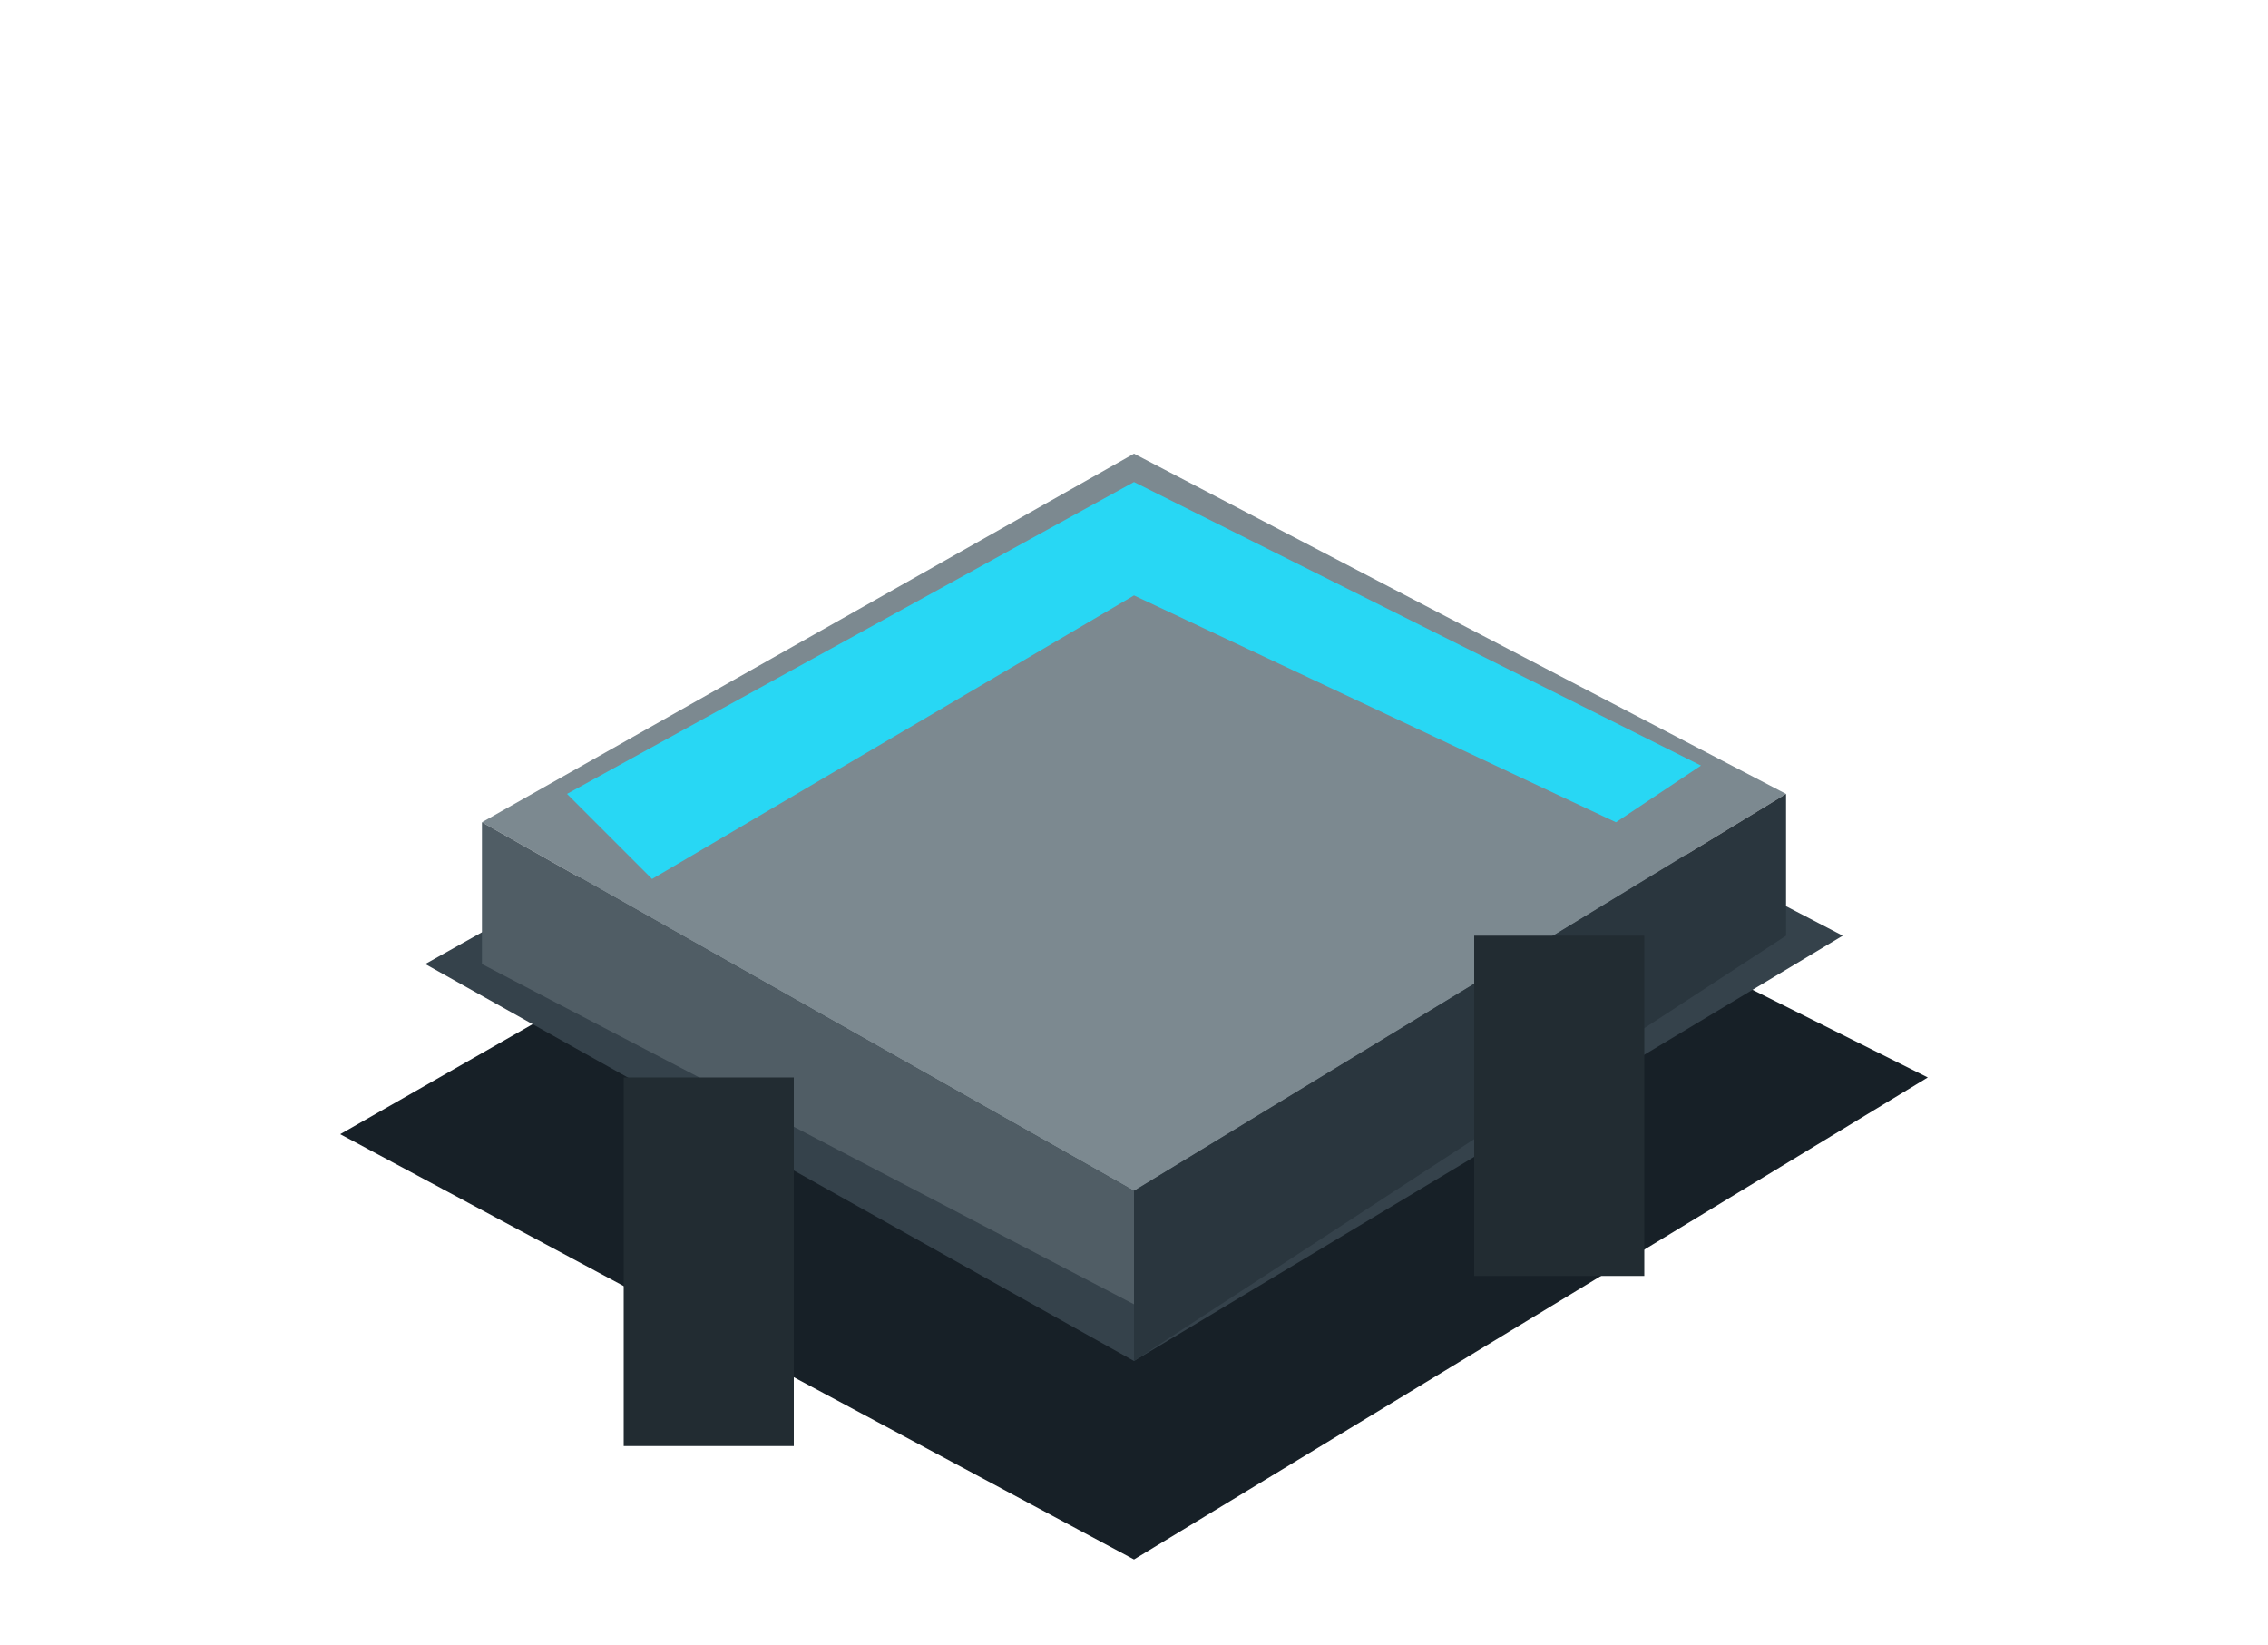
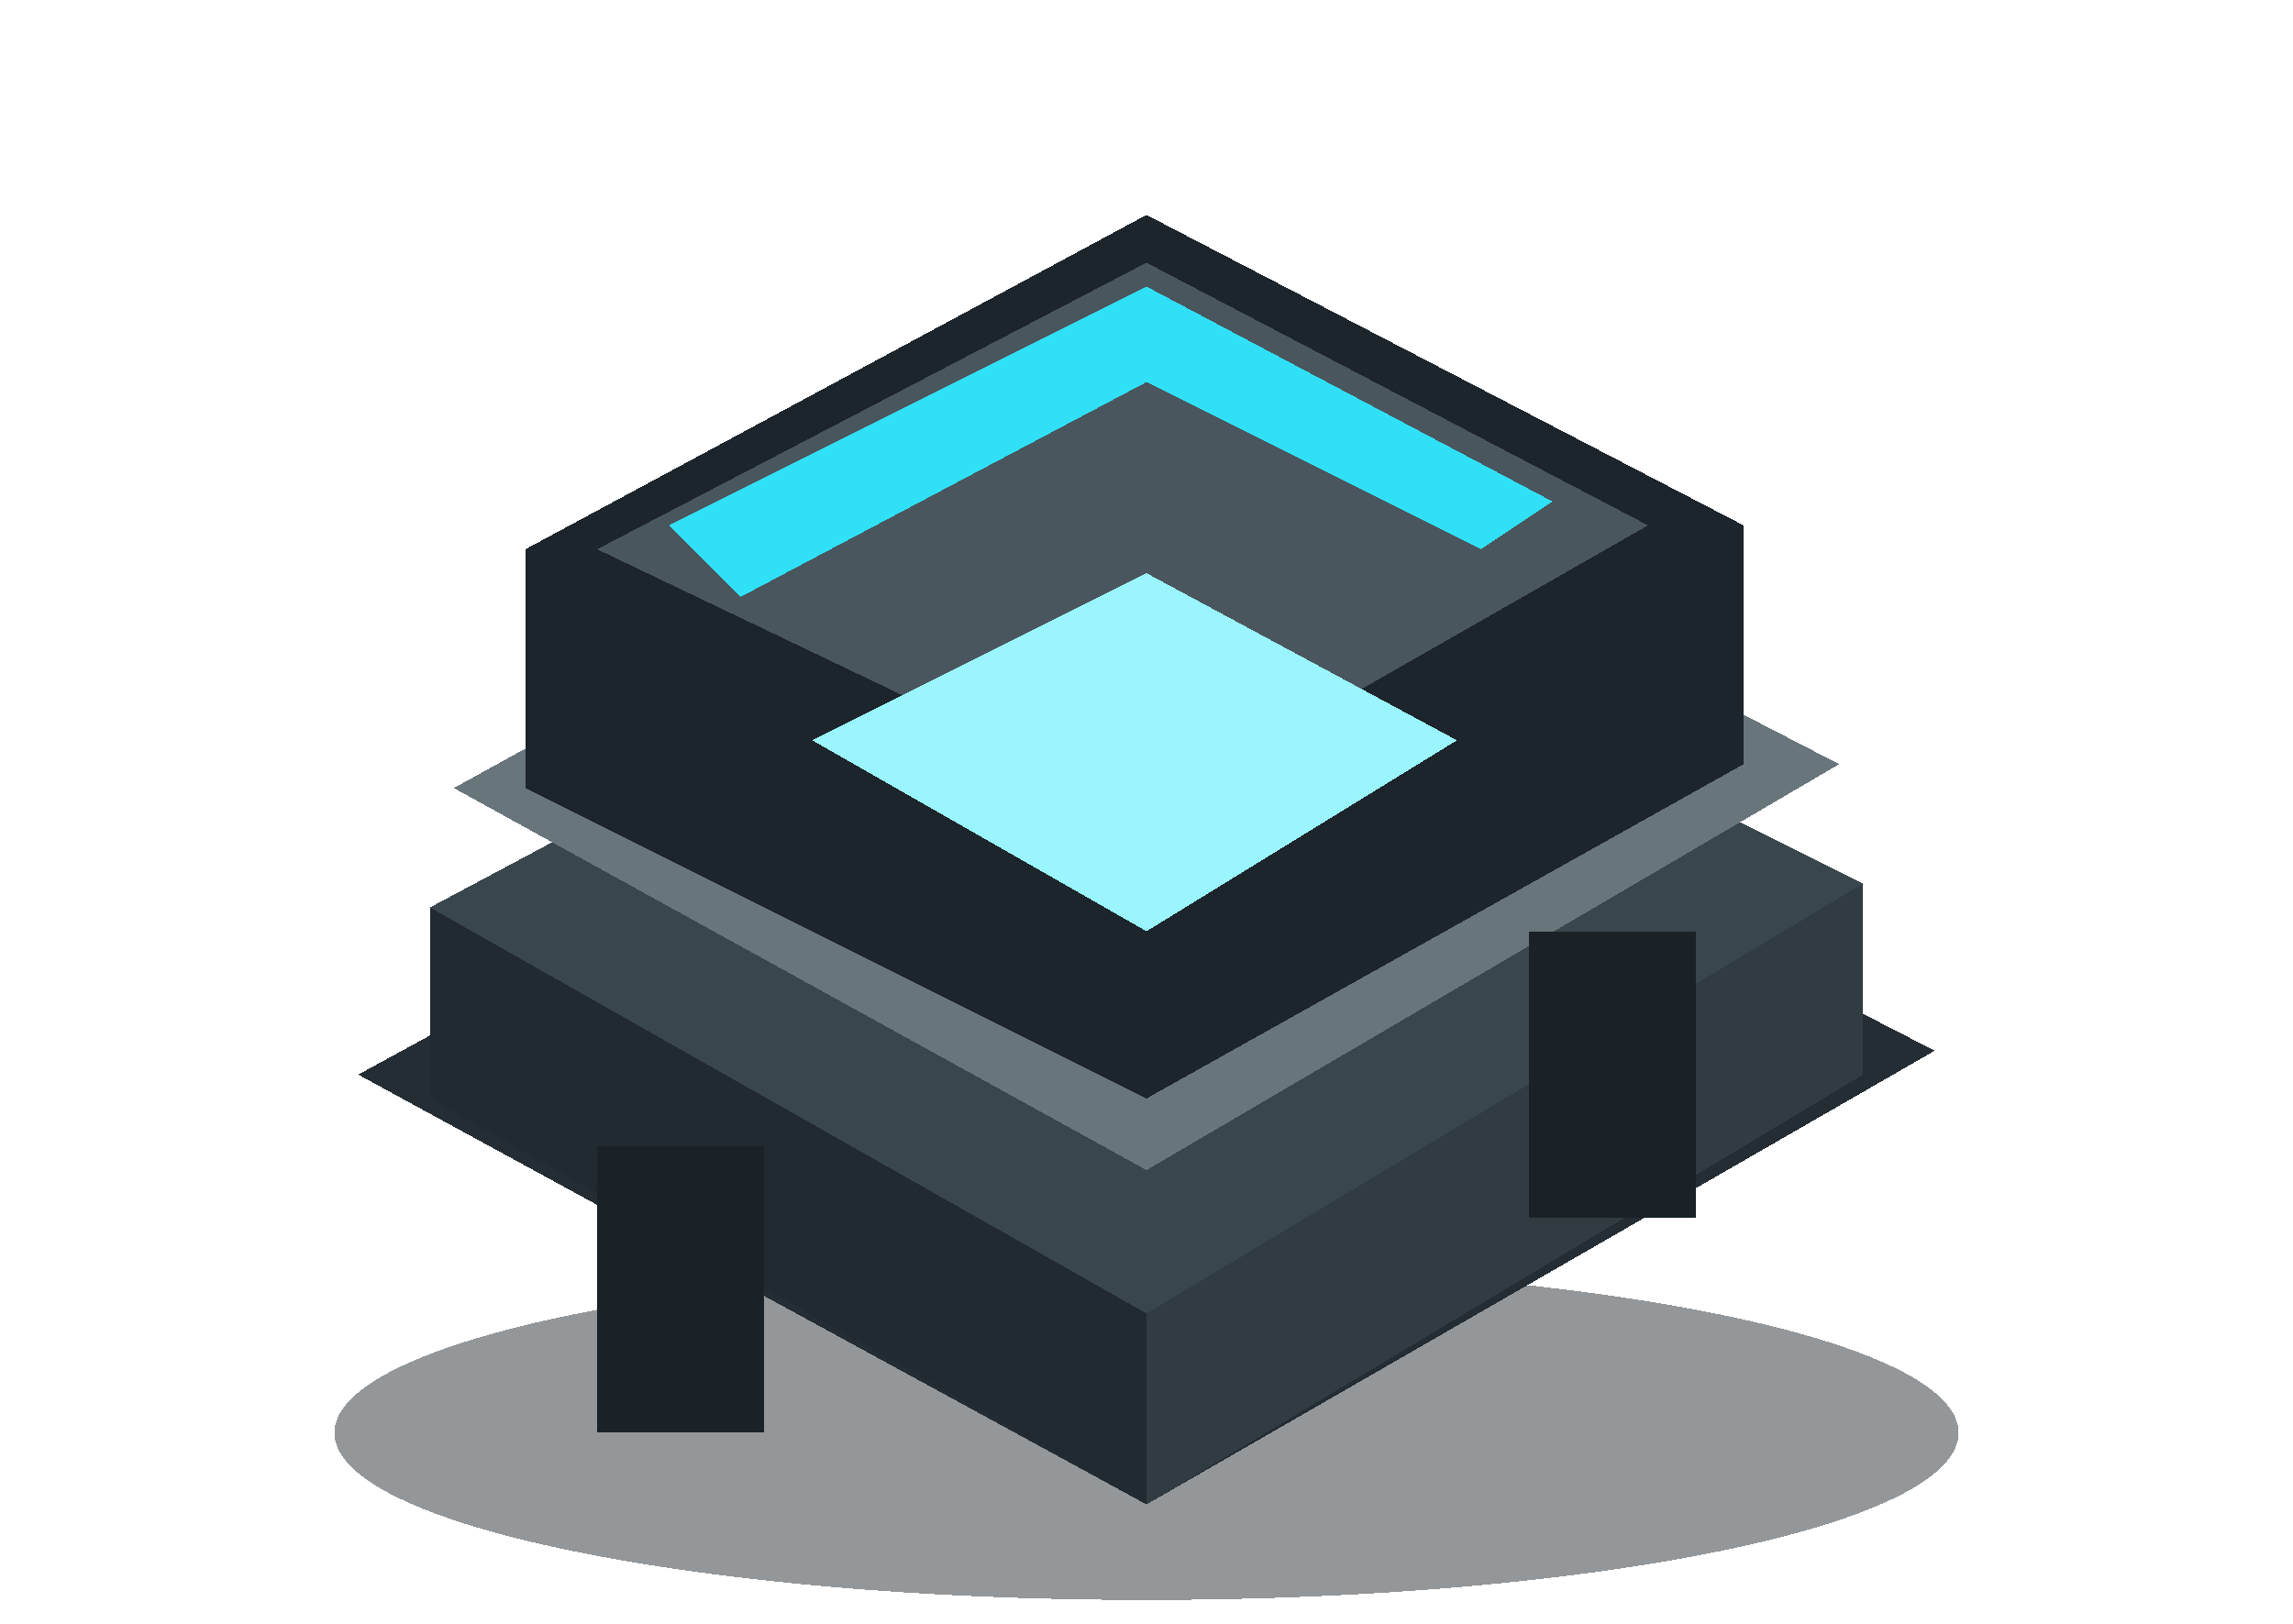
- <svg xmlns="http://www.w3.org/2000/svg" width="80" height="58" viewBox="0 0 80 58">
-   <path fill="#172027" d="M12 40 40 24l28 14-28 17z" />
-   <path fill="#35424b" d="M15 34 40 20l25 13-25 15z" />
-   <path fill="#7c8990" d="M17 29 40 16l23 12-23 14z" />
-   <path fill="#505d65" d="M17 29v5l23 12v-4z" />
-   <path fill="#2a363e" d="m40 42 23-14v5L40 48z" />
-   <path fill="#28d7f4" d="m20 28 20-11 20 10-3 2-17-8-17 10z" />
-   <path fill="#222c32" d="M22 38h6v13h-6zM52 33h6v12h-6z" />
+ <svg xmlns="http://www.w3.org/2000/svg" width="96" height="68" viewBox="0 0 96 68" shape-rendering="crispEdges">
+   <ellipse cx="48" cy="60" rx="34" ry="7" fill="#11181d" opacity=".45" />
+   <path fill="#242d33" d="M15 45 48 27l33 17-33 19z" />
+   <path fill="#3a464d" d="M18 38 48 22l30 15-30 18z" />
+   <path fill="#68757b" d="M19 33 48 17l29 15-29 17z" />
+   <path fill="#909b9f" d="m22 30 26-14 25 13-25 15z" />
+   <path fill="#202a30" d="M18 38v8l30 17v-8z" />
+   <path fill="#313c42" d="m48 55 30-18v8L48 63z" />
+   <path fill="#1c252b" d="M22 23 48 9l25 13v10L48 46 22 33z" />
+   <path fill="#4a565d" d="m25 23 23-12 21 11-21 12z" />
+   <path fill="#2fe0f7" d="m28 22 20-10 17 9-3 2-14-7-17 9z" />
+   <path fill="#9af5ff" d="m34 31 14-7 13 7-13 8z" />
+   <path fill="#1a2227" d="M25 48h7v12h-7zM64 39h7v12h-7z" />
</svg>
